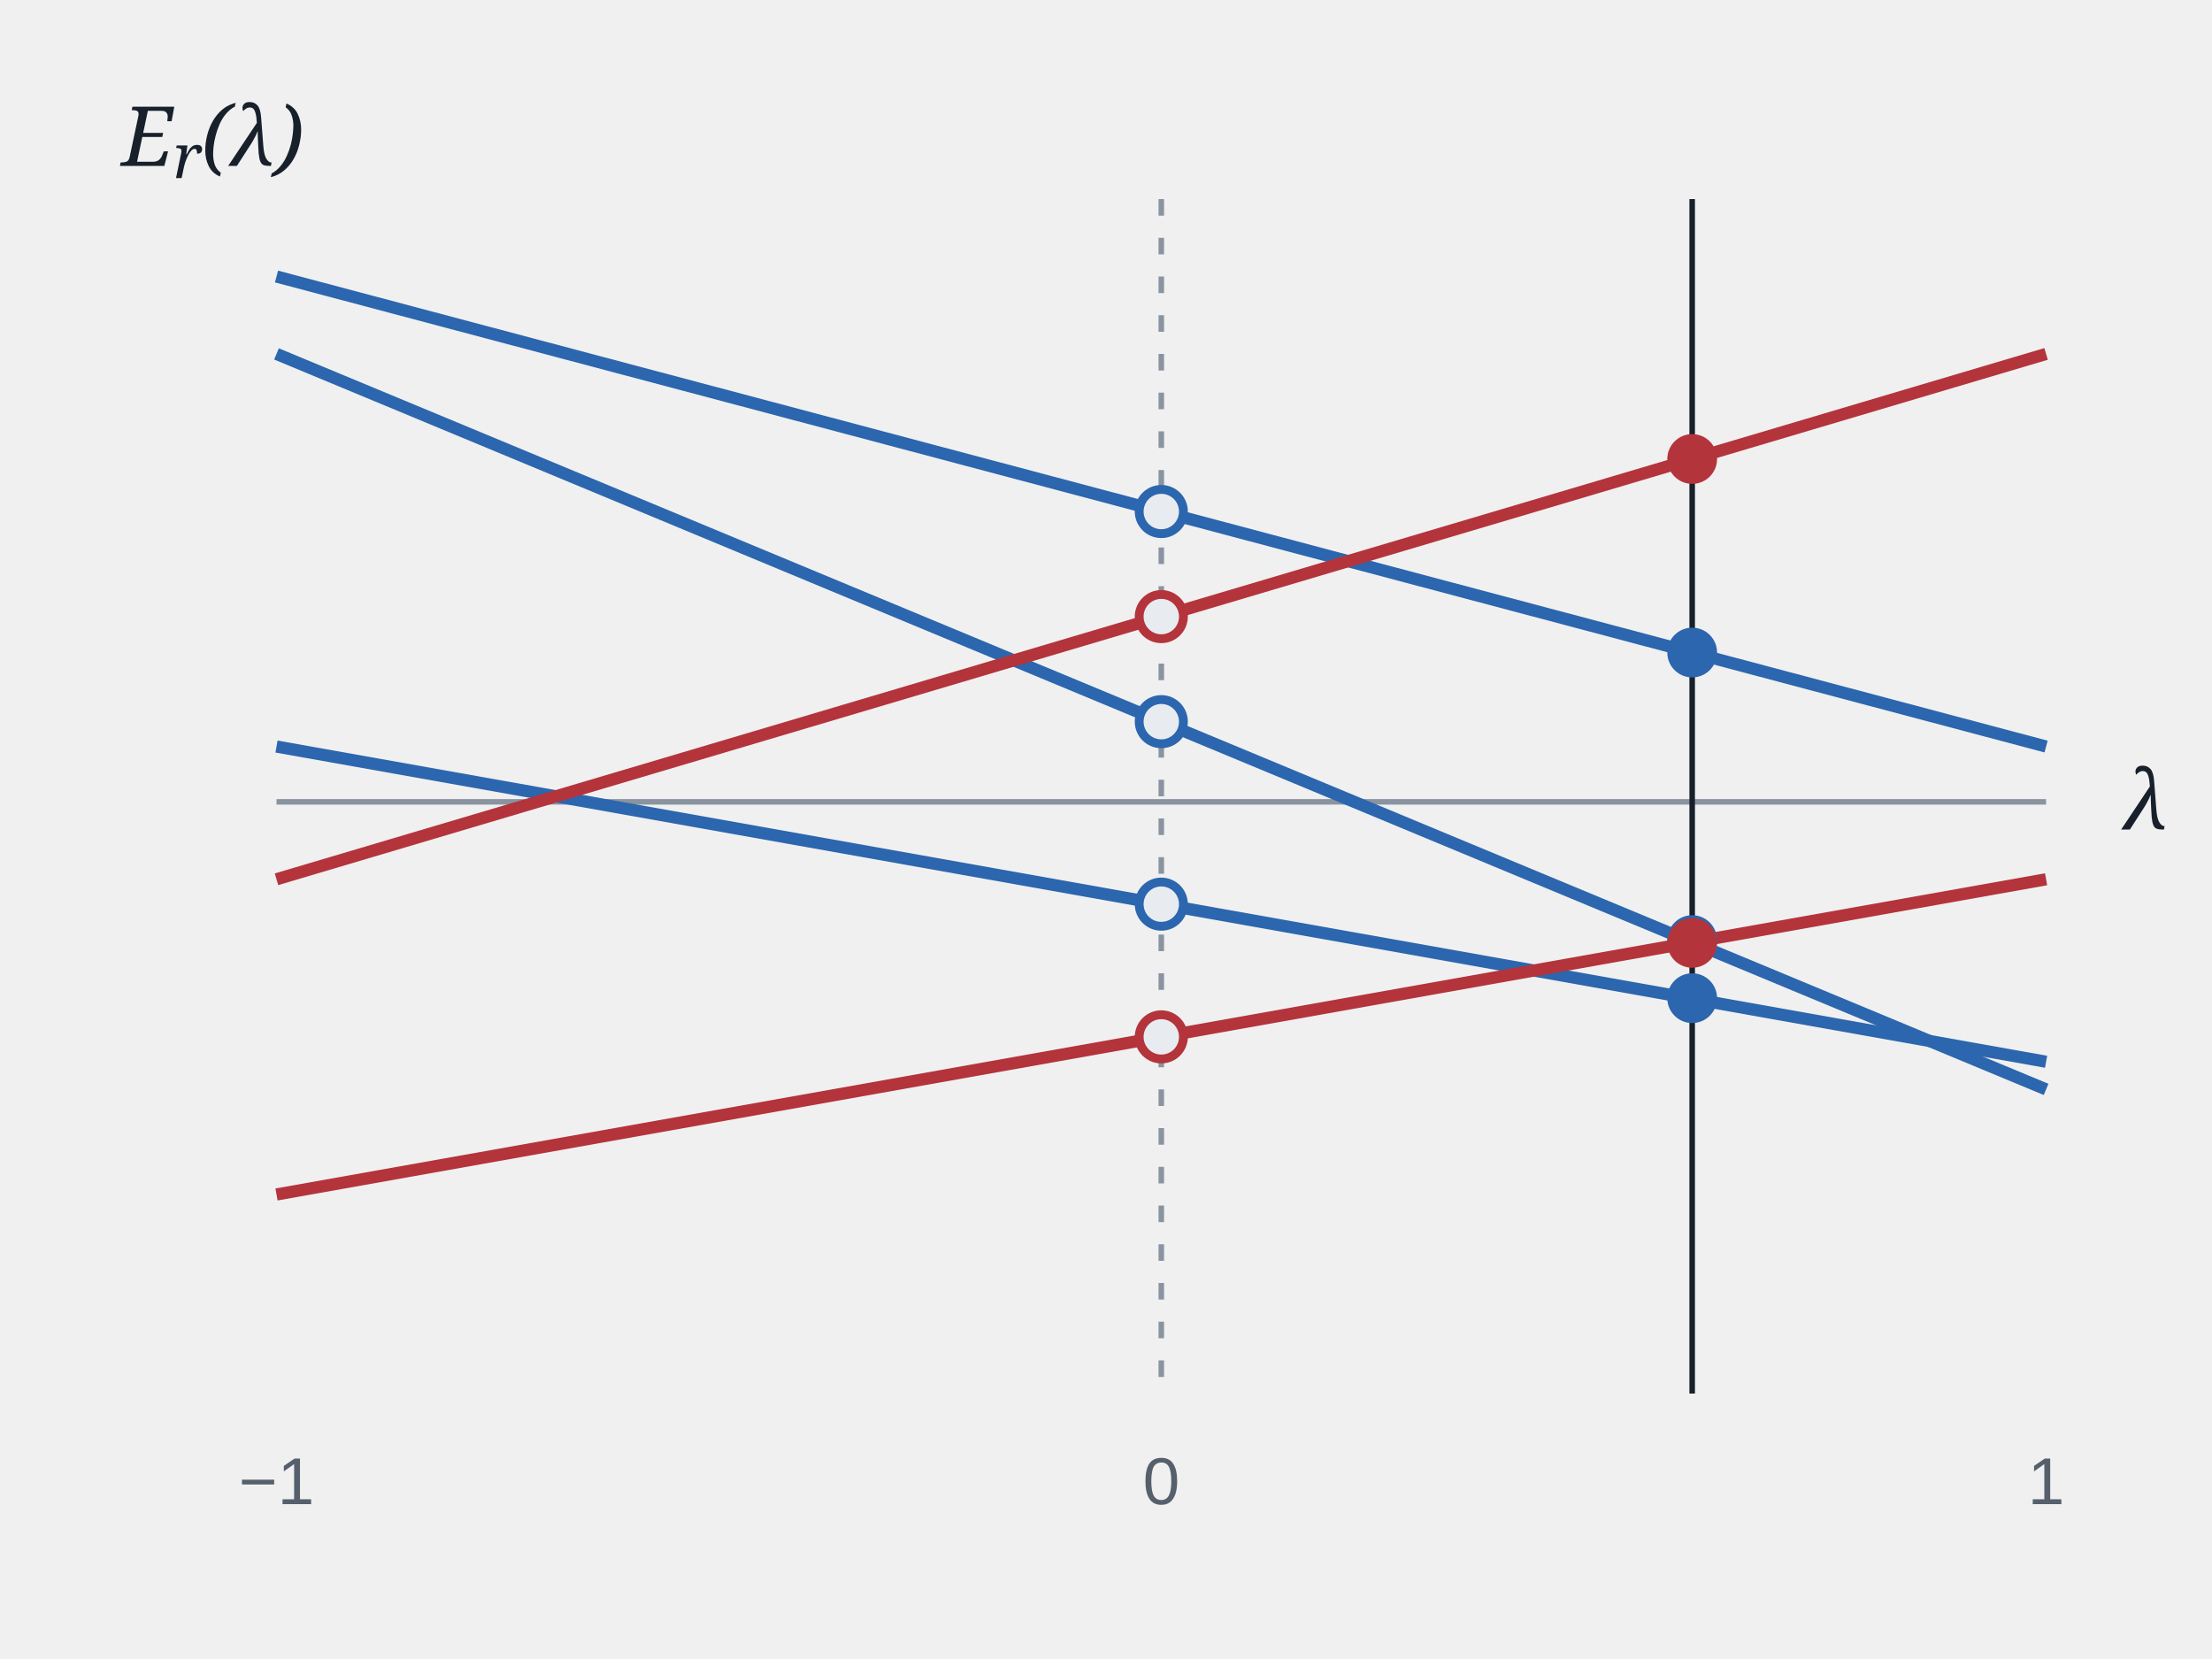
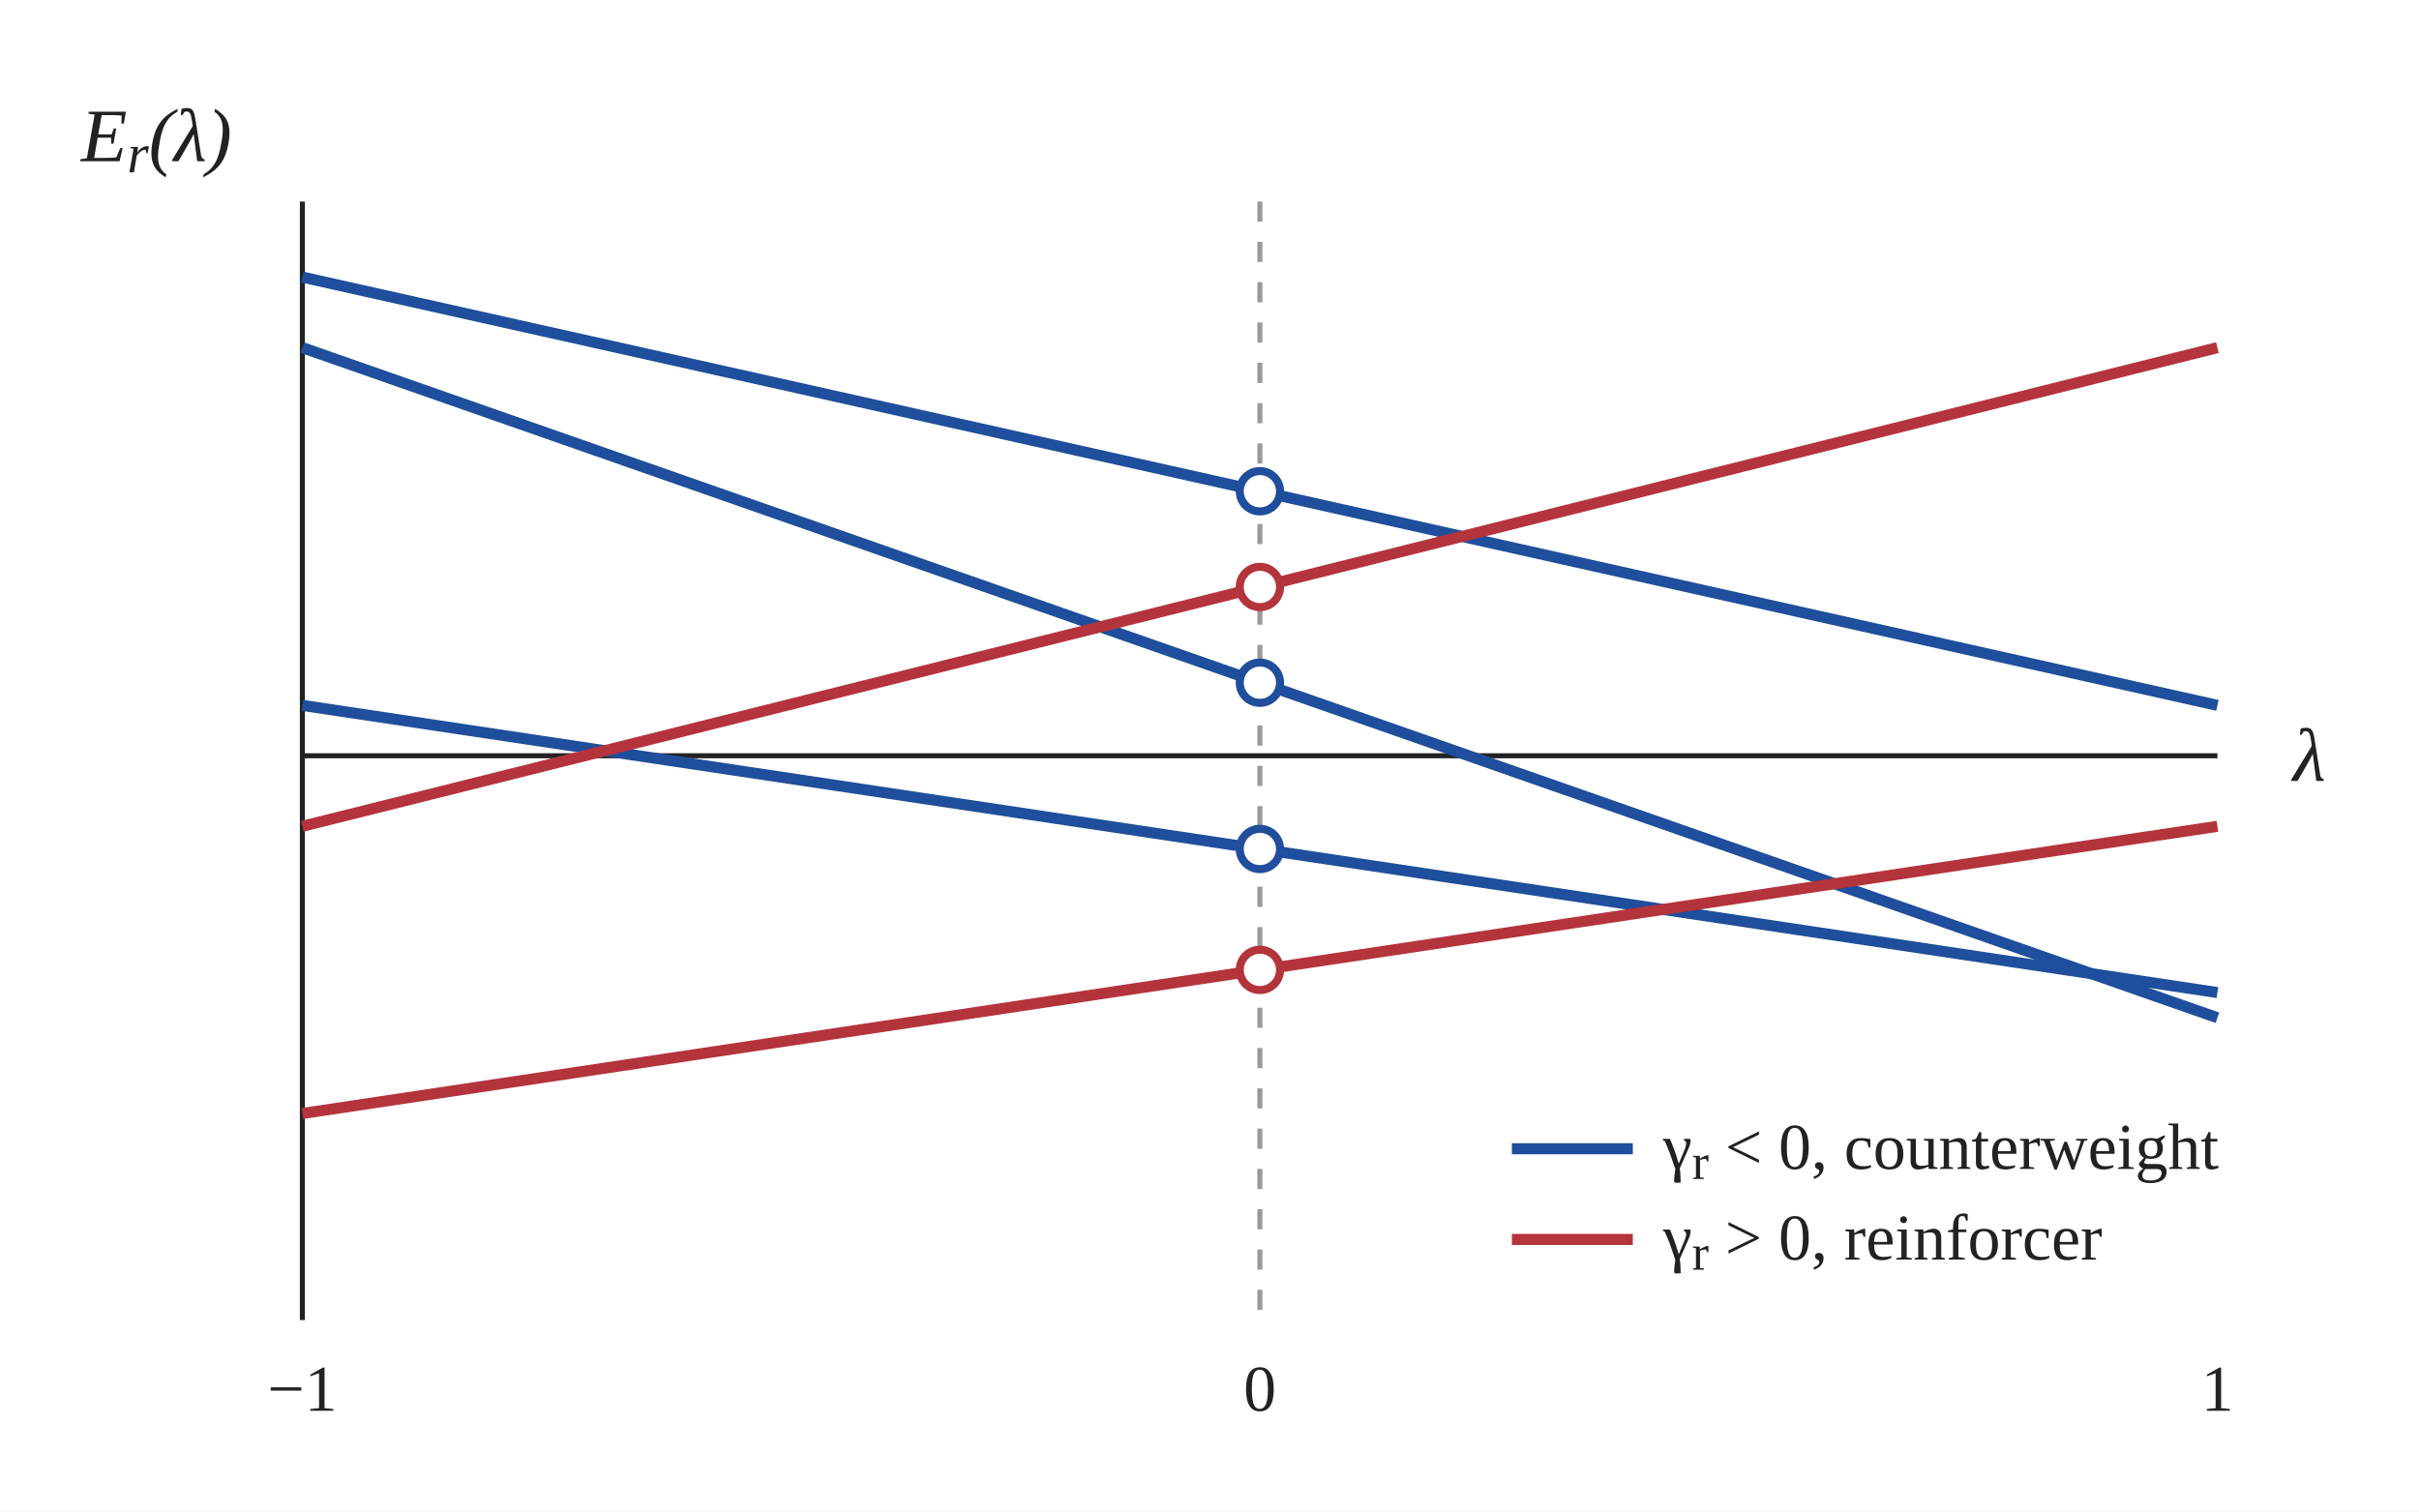
- <svg xmlns="http://www.w3.org/2000/svg" viewBox="0 0 400 300" role="img" aria-label="Schematic: unit responses are straight lines in the intervention strength lambda; blue slopes counteract, red slopes reinforce.">
+ <svg xmlns="http://www.w3.org/2000/svg" viewBox="0 0 480 300" role="img" aria-label="Schematic of the affine law: each unit's response is a straight line in the intervention strength lambda.">
  <style>
-     .bg{fill:#e8ecf0}.ink{stroke:#17202b}.inkf{fill:#17202b}.mut{stroke:#8a94a1}.mutf{fill:#8a94a1}
-     .blue{stroke:#2c66ae}.bluef{fill:#2c66ae}.red{stroke:#b4343c}.redf{fill:#b4343c}
-     .redw{fill:#b4343c;fill-opacity:.12}.bluew{fill:#2c66ae;fill-opacity:.12}
-     .open{fill:#e8ecf0}
-     text{font-family:"Instrument Sans","Helvetica Neue",Arial,sans-serif;font-size:12px;fill:#56606d}
-     .lab{font-family:Newsreader,"Iowan Old Style",Georgia,serif;font-style:italic;font-size:15px;fill:#17202b}
-     @media (prefers-color-scheme:dark){
-       .bg{fill:#1a2029}.ink{stroke:#e4e8ed}.inkf{fill:#e4e8ed}.mut{stroke:#6b7682}.mutf{fill:#6b7682}
-       .blue{stroke:#74a6e2}.bluef{fill:#74a6e2}.red{stroke:#e57d84}.redf{fill:#e57d84}
-       .redw{fill:#e57d84;fill-opacity:.14}.bluew{fill:#74a6e2;fill-opacity:.14}.open{fill:#1a2029}
-       text{fill:#9aa4b1}.lab{fill:#e4e8ed}
-     }
+     text{font-family:"Times New Roman",Times,serif;font-size:13px;fill:#222}
+     .m{font-style:italic;font-size:15px}
+     .ax{stroke:#222;stroke-width:1}
+     .b{stroke:#1f4e9c;stroke-width:2.2;fill:none}
+     .r{stroke:#b4343c;stroke-width:2.2;fill:none}
+     .ob{fill:#fff;stroke:#1f4e9c;stroke-width:1.6}
+     .or{fill:#fff;stroke:#b4343c;stroke-width:1.6}
  </style>
-   <line class="mut" x1="50" y1="145" x2="370" y2="145" stroke-width="1" />
-   <line class="mut" x1="210" y1="36" x2="210" y2="252" stroke-width="1" stroke-dasharray="3 4" />
-   <text x="50" y="272" text-anchor="middle">−1</text>
-   <text x="210" y="272" text-anchor="middle">0</text>
-   <text x="370" y="272" text-anchor="middle">1</text>
-   <text class="lab" x="384" y="150">λ</text>
-   <text class="lab" x="22" y="30">E<tspan font-size="11" baseline-shift="sub">r</tspan>(λ)</text>
-   <line class="blue" x1="50" y1="50" x2="370" y2="135" stroke-width="2.2" />
-   <line class="blue" x1="50" y1="64" x2="370" y2="197" stroke-width="2.2" />
-   <line class="blue" x1="50" y1="135" x2="370" y2="192" stroke-width="2.2" />
-   <line class="red" x1="50" y1="159" x2="370" y2="64" stroke-width="2.2" />
-   <line class="red" x1="50" y1="216" x2="370" y2="159" stroke-width="2.2" />
-   <circle class="open blue" cx="210" cy="92.5" r="4" stroke-width="1.6" />
-   <circle class="open blue" cx="210" cy="130.5" r="4" stroke-width="1.6" />
-   <circle class="open blue" cx="210" cy="163.5" r="4" stroke-width="1.6" />
-   <circle class="open red" cx="210" cy="111.5" r="4" stroke-width="1.6" />
-   <circle class="open red" cx="210" cy="187.5" r="4" stroke-width="1.6" />
-   <line class="ink" x1="306" y1="36" x2="306" y2="252" stroke-width="1" />
-   <circle class="bluef" cx="306" cy="118" r="4.5" />
-   <circle class="bluef" cx="306" cy="170" r="4.5" />
-   <circle class="bluef" cx="306" cy="180.5" r="4.5" />
-   <circle class="redf" cx="306" cy="83" r="4.5" />
-   <circle class="redf" cx="306" cy="170.5" r="4.5" />
+   <rect width="480" height="300" fill="#fff" />
+   <line class="ax" x1="60" y1="150" x2="440" y2="150" />
+   <line class="ax" x1="60" y1="40" x2="60" y2="262" />
+   <line x1="250" y1="40" x2="250" y2="262" stroke="#999" stroke-width="1" stroke-dasharray="4 4" />
+   <text x="60" y="280" text-anchor="middle">−1</text>
+   <text x="250" y="280" text-anchor="middle">0</text>
+   <text x="440" y="280" text-anchor="middle">1</text>
+   <text class="m" x="455" y="155">λ</text>
+   <text class="m" x="46" y="32" text-anchor="end">E<tspan font-size="11" baseline-shift="sub">r</tspan>(λ)</text>
+   <line class="b" x1="60" y1="55" x2="440" y2="140" />
+   <line class="b" x1="60" y1="69" x2="440" y2="202" />
+   <line class="b" x1="60" y1="140" x2="440" y2="197" />
+   <line class="r" x1="60" y1="164" x2="440" y2="69" />
+   <line class="r" x1="60" y1="221" x2="440" y2="164" />
+   <circle class="ob" cx="250" cy="97.5" r="4" />
+   <circle class="ob" cx="250" cy="135.5" r="4" />
+   <circle class="ob" cx="250" cy="168.5" r="4" />
+   <circle class="or" cx="250" cy="116.5" r="4" />
+   <circle class="or" cx="250" cy="192.5" r="4" />
+   <line class="b" x1="300" y1="228" x2="324" y2="228" />
+   <text x="330" y="232">γ<tspan font-size="10" baseline-shift="sub">r</tspan> &lt; 0, counterweight</text>
+   <line class="r" x1="300" y1="246" x2="324" y2="246" />
+   <text x="330" y="250">γ<tspan font-size="10" baseline-shift="sub">r</tspan> &gt; 0, reinforcer</text>
</svg>
